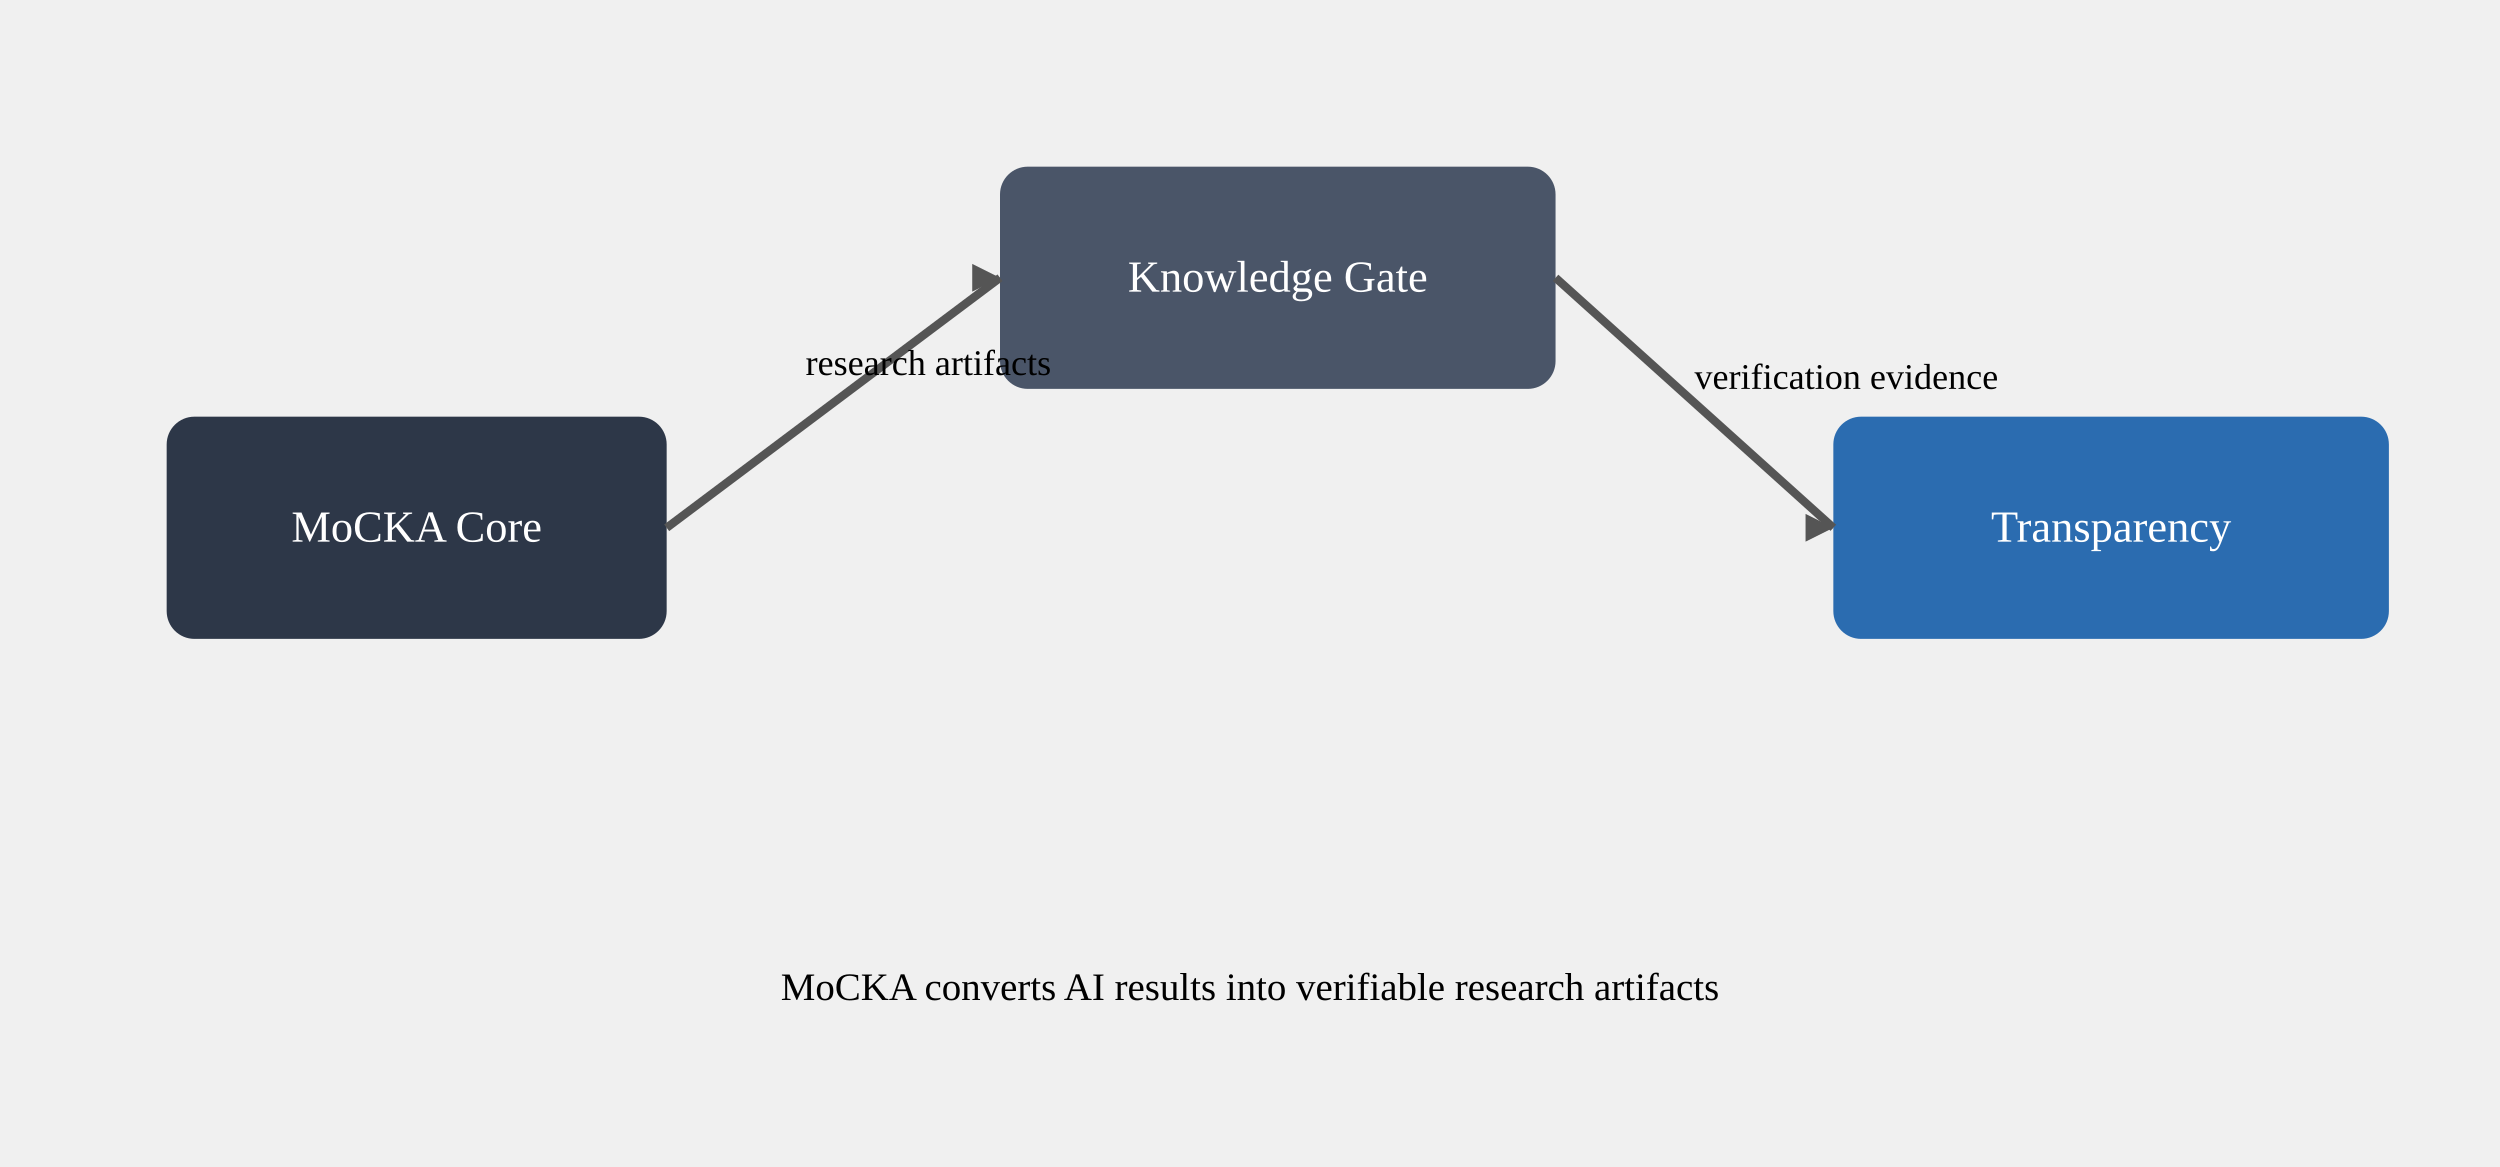
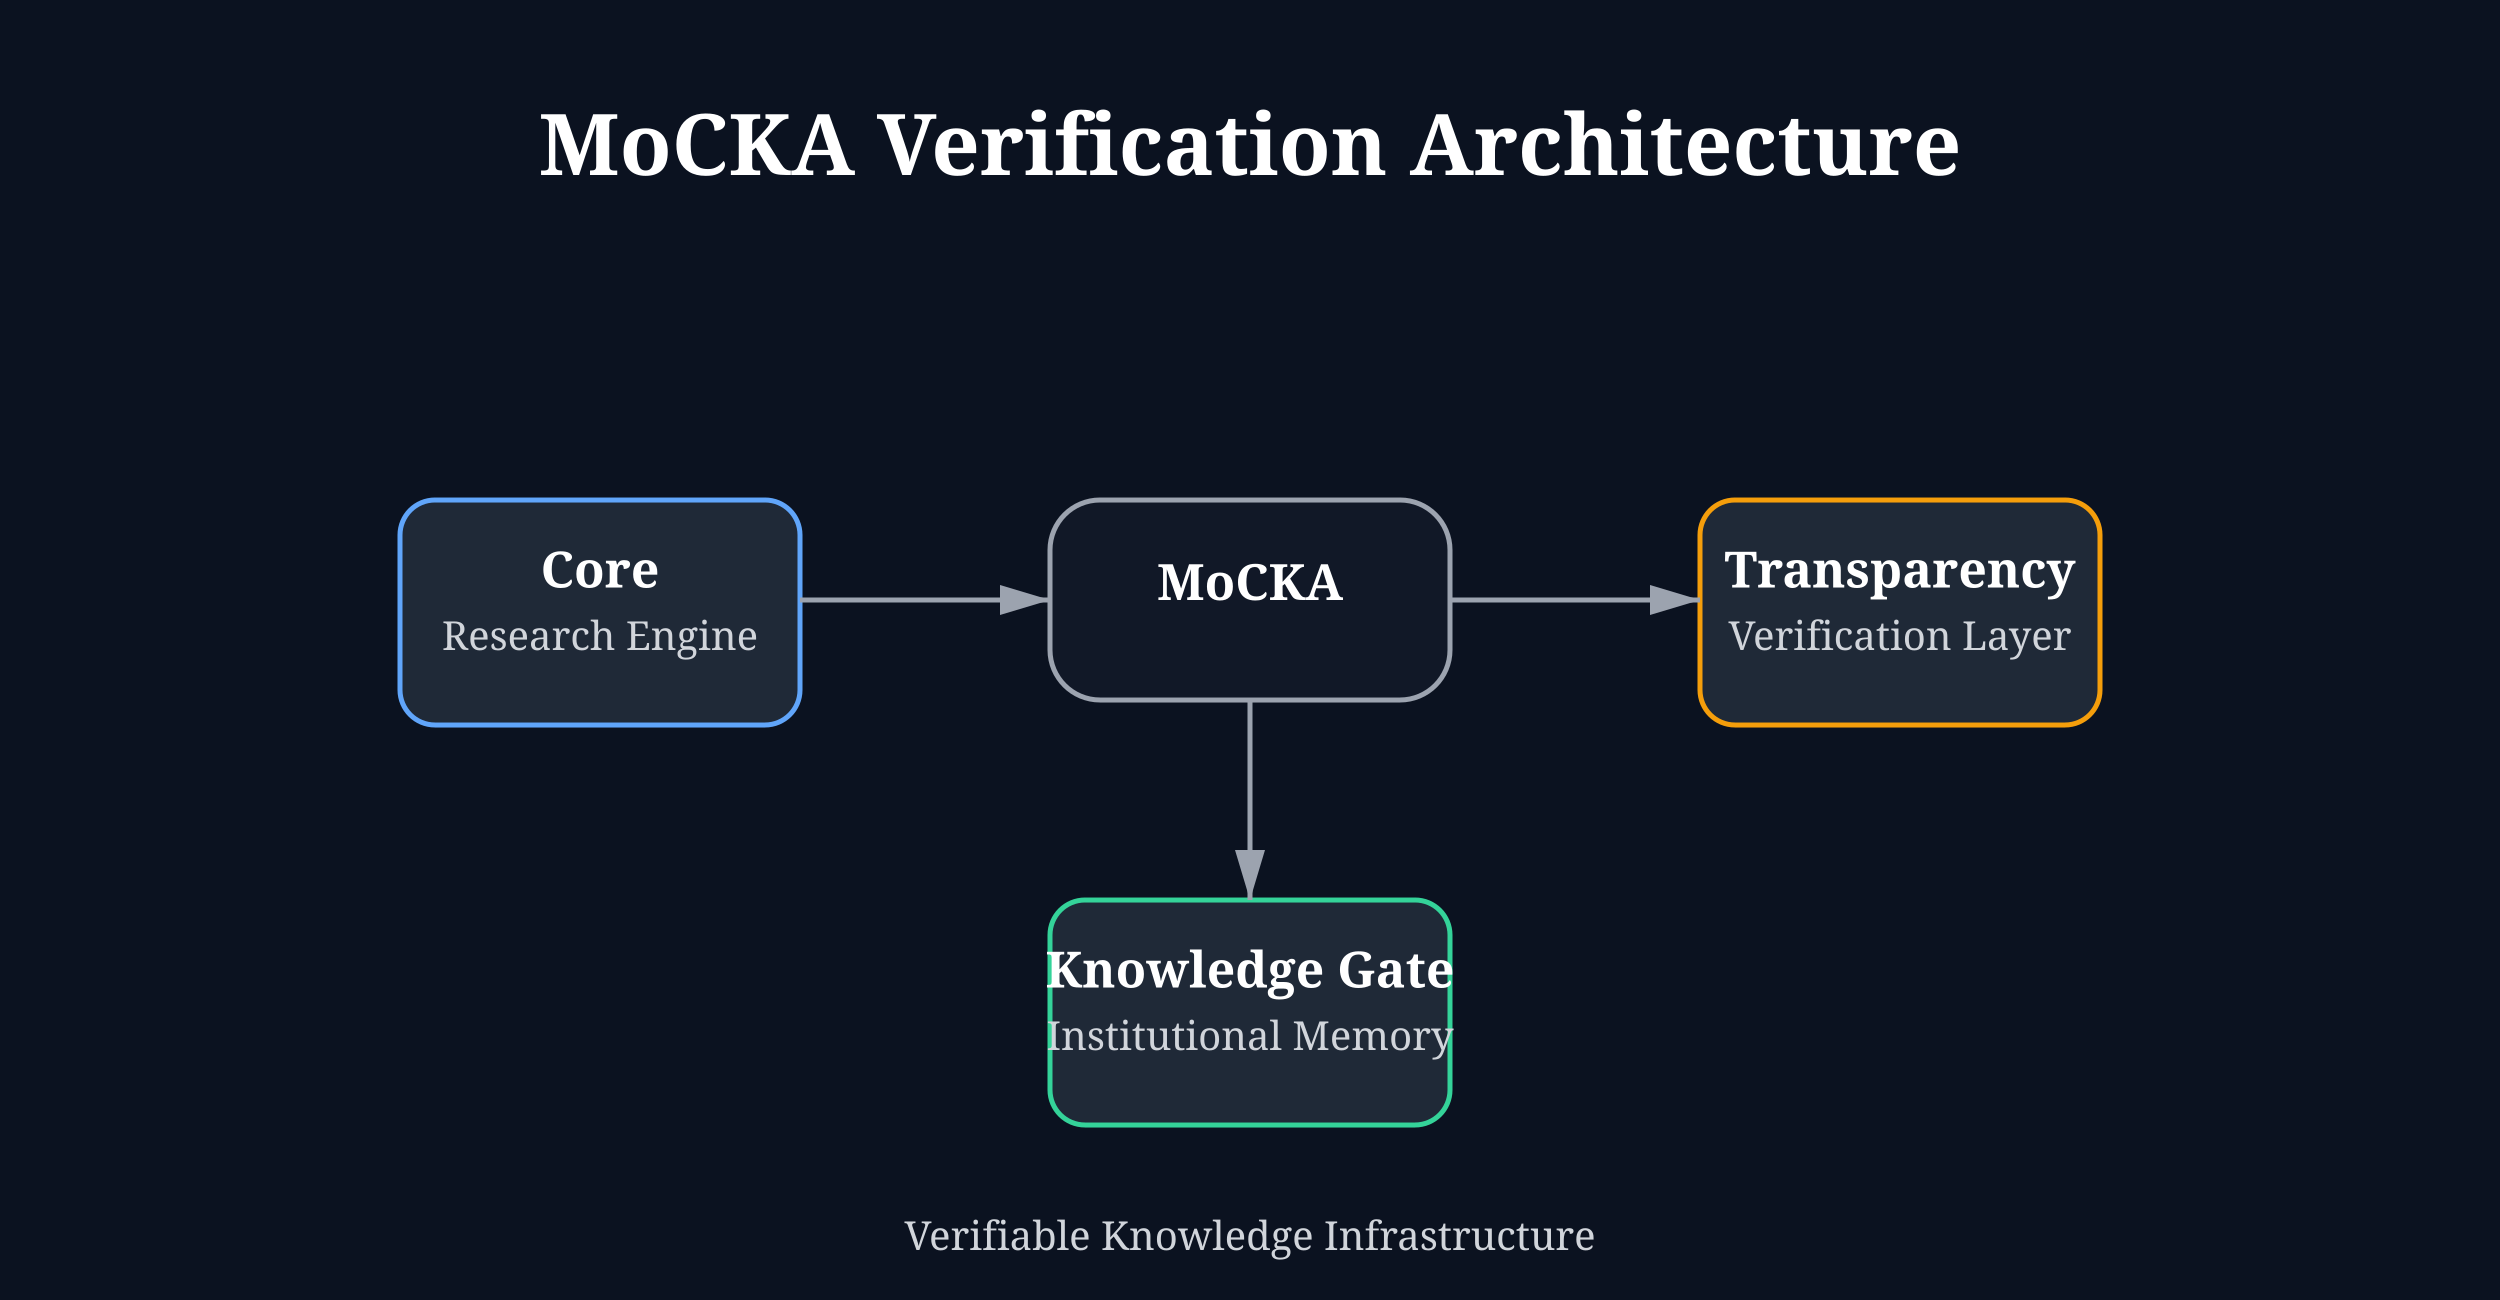
- <svg xmlns="http://www.w3.org/2000/svg" viewBox="0 0 900 420">
-   <rect x="60" y="150" width="180" height="80" rx="10" fill="#2d3748" />
-   <text x="150" y="195" text-anchor="middle" fill="white" font-size="16">MoCKA Core</text>
-   <rect x="360" y="60" width="200" height="80" rx="10" fill="#4a5568" />
-   <text x="460" y="105" text-anchor="middle" fill="white" font-size="16">Knowledge Gate</text>
-   <rect x="660" y="150" width="200" height="80" rx="10" fill="#2b6cb0" />
-   <text x="760" y="195" text-anchor="middle" fill="white" font-size="16">Transparency</text>
-   <line x1="240" y1="190" x2="360" y2="100" stroke="#555" stroke-width="3" />
-   <polygon points="360,100 350,95 350,105" fill="#555" />
-   <line x1="560" y1="100" x2="660" y2="190" stroke="#555" stroke-width="3" />
-   <polygon points="660,190 650,185 650,195" fill="#555" />
-   <text x="290" y="135" font-size="13">research artifacts</text>
-   <text x="610" y="140" font-size="13">verification evidence</text>
-   <text x="450" y="360" text-anchor="middle" font-size="14">
- MoCKA converts AI results into verifiable research artifacts
+ <svg xmlns="http://www.w3.org/2000/svg" width="1000" height="520" viewBox="0 0 1000 520">
+   <style>
+ .title { font: bold 34px serif; fill:#ffffff; }
+ .layer { font: bold 20px serif; fill:#ffffff; }
+ .text { font: 16px serif; fill:#d1d5db; }
+ 
+ .core { fill:#1f2937; stroke:#60a5fa; stroke-width:2; rx:14; }
+ .gate { fill:#1f2937; stroke:#34d399; stroke-width:2; rx:14; }
+ .trans { fill:#1f2937; stroke:#f59e0b; stroke-width:2; rx:14; }
+ 
+ .center { fill:#111827; stroke:#9ca3af; stroke-width:2; rx:20; }
+ 
+ .arrow { stroke:#9ca3af; stroke-width:2; marker-end:url(#arrow); }
+ 
+ </style>
+   <defs>
+     <marker id="arrow" markerWidth="10" markerHeight="10" refX="10" refY="3" orient="auto">
+       <path d="M0,0 L10,3 L0,6 Z" fill="#9ca3af" />
+     </marker>
+   </defs>
+   <rect width="100%" height="100%" fill="#0b1220" />
+   <text x="500" y="70" text-anchor="middle" class="title">MoCKA Verification Architecture</text>
+   <rect x="420" y="200" width="160" height="80" class="center" />
+   <text x="500" y="240" text-anchor="middle" class="layer">MoCKA</text>
+   <rect x="160" y="200" width="160" height="90" class="core" />
+   <text x="240" y="235" text-anchor="middle" class="layer">Core</text>
+   <text x="240" y="260" text-anchor="middle" class="text">Research Engine</text>
+   <rect x="420" y="360" width="160" height="90" class="gate" />
+   <text x="500" y="395" text-anchor="middle" class="layer">Knowledge Gate</text>
+   <text x="500" y="420" text-anchor="middle" class="text">Institutional Memory</text>
+   <rect x="680" y="200" width="160" height="90" class="trans" />
+   <text x="760" y="235" text-anchor="middle" class="layer">Transparency</text>
+   <text x="760" y="260" text-anchor="middle" class="text">Verification Layer</text>
+   <line x1="320" y1="240" x2="420" y2="240" class="arrow" />
+   <line x1="580" y1="240" x2="680" y2="240" class="arrow" />
+   <line x1="500" y1="280" x2="500" y2="360" class="arrow" />
+   <text x="500" y="500" text-anchor="middle" class="text">
+ Verifiable Knowledge Infrastructure
</text>
</svg>
